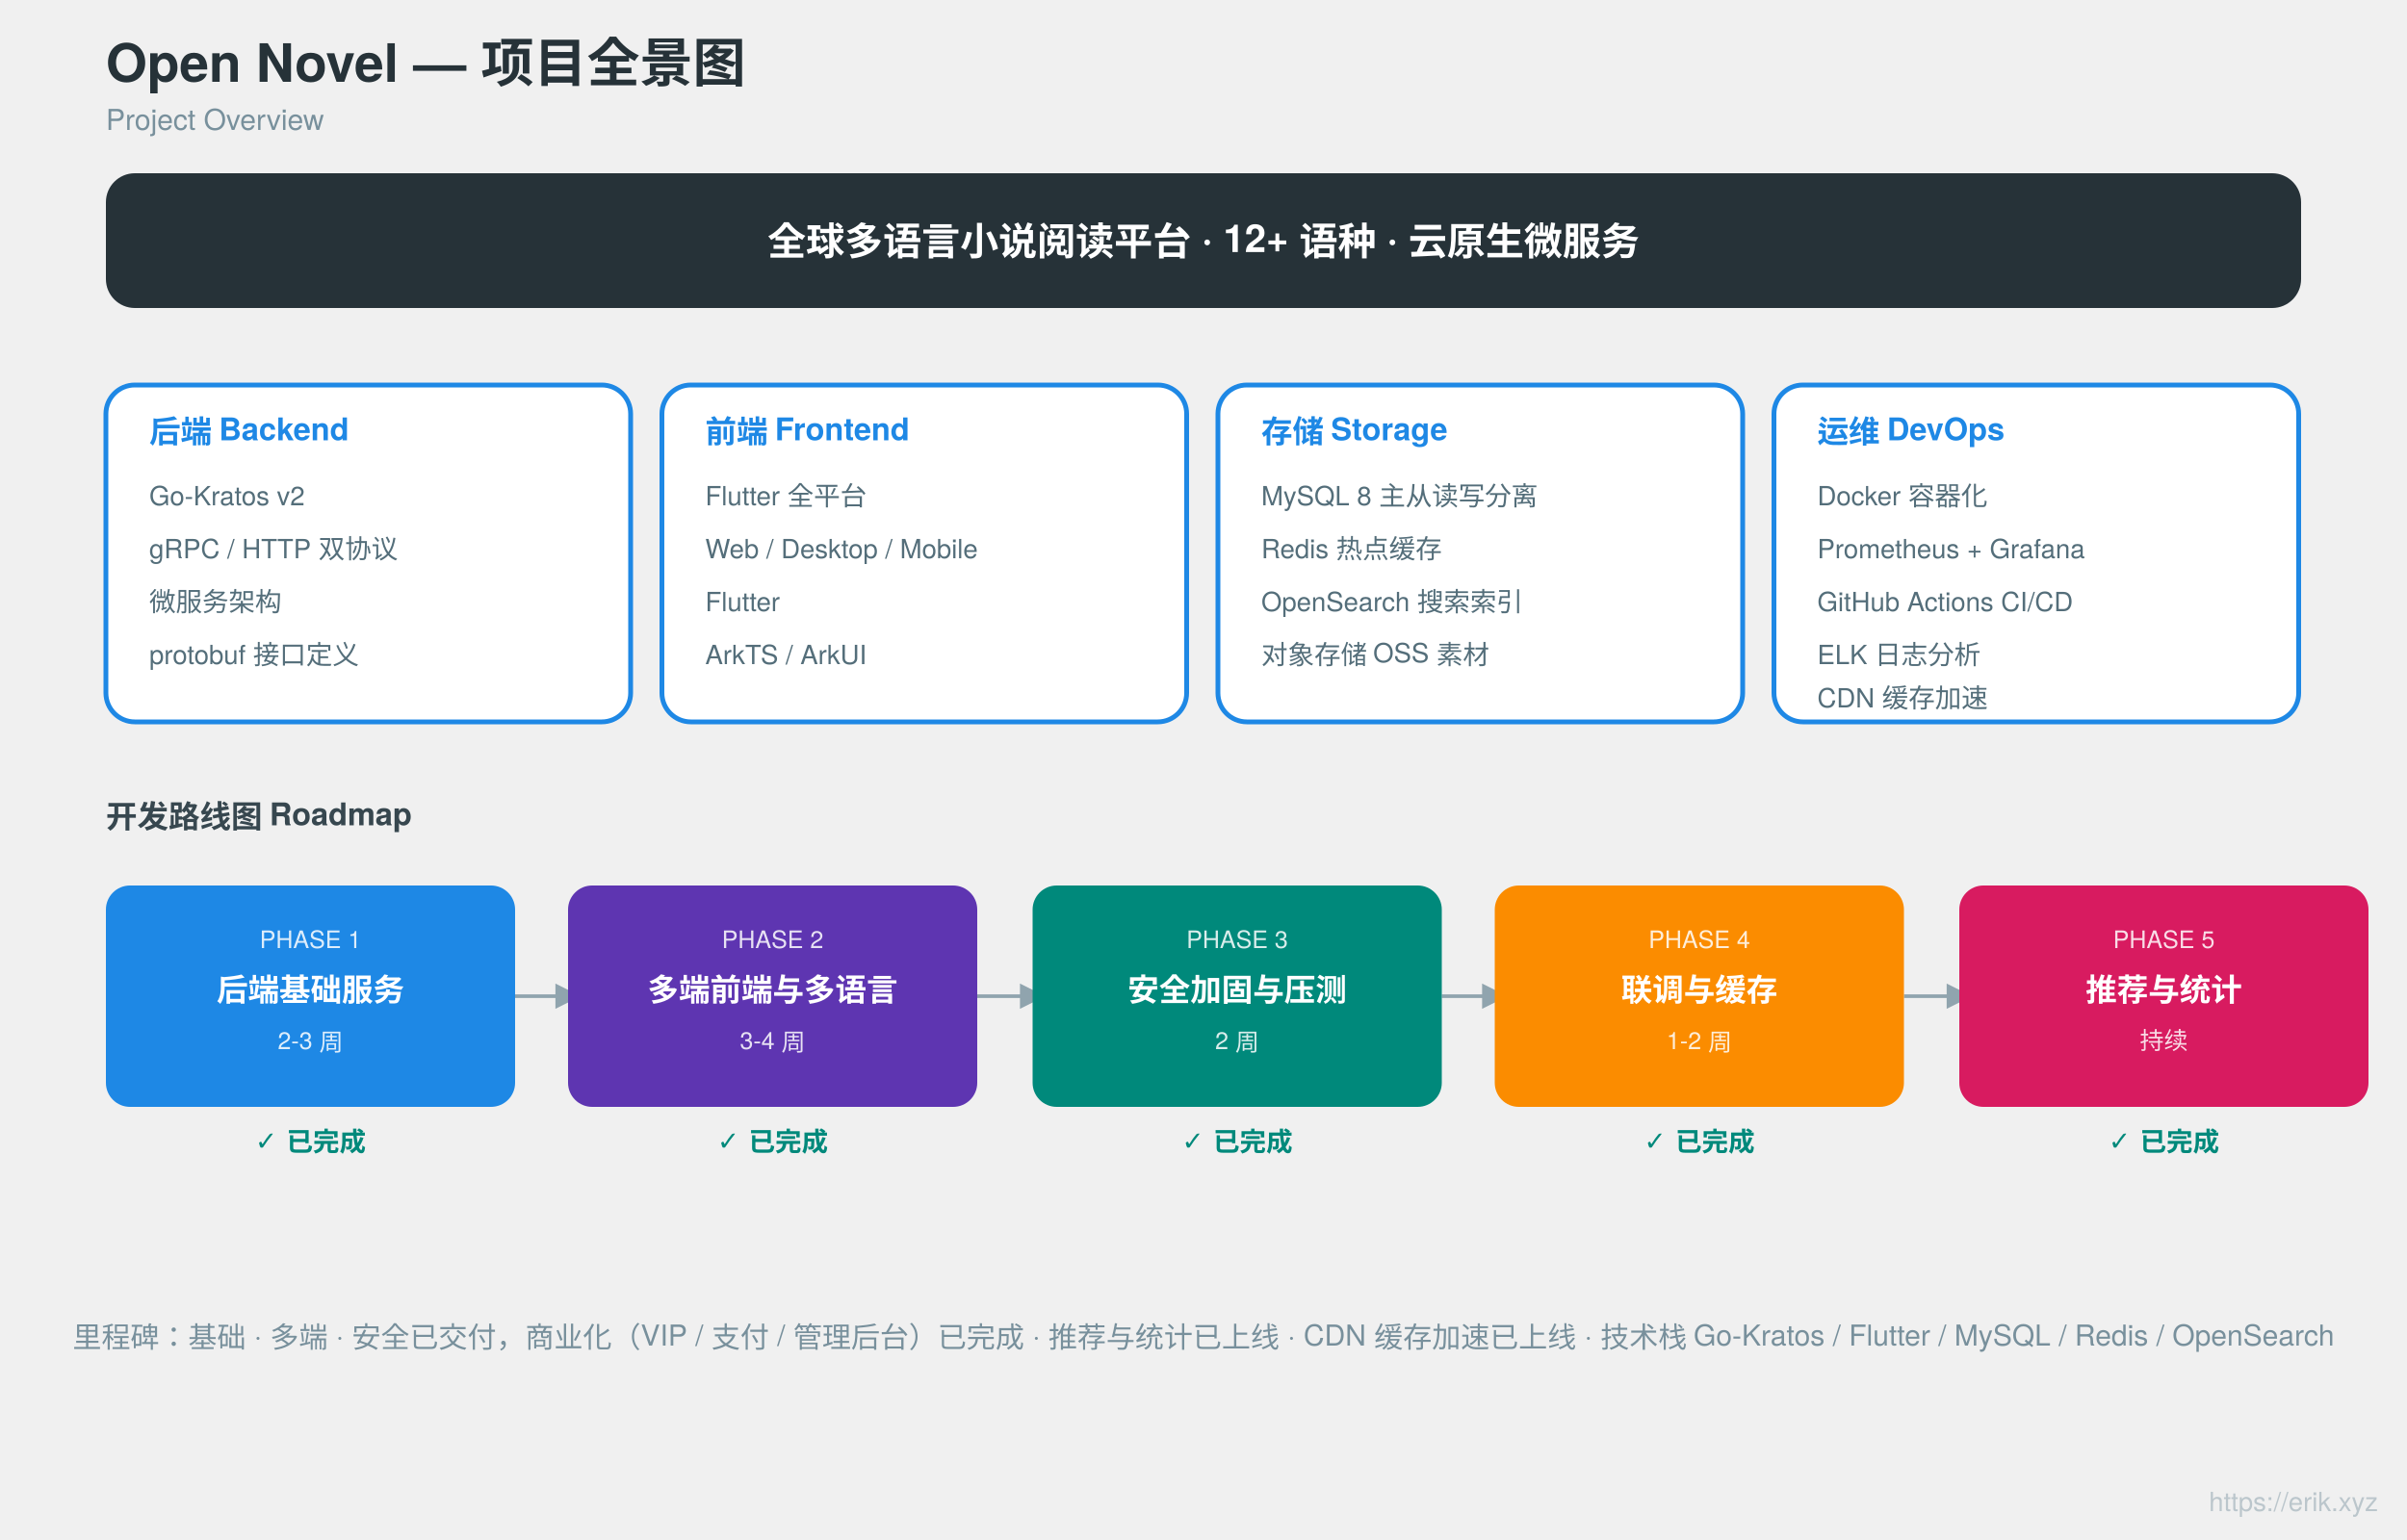
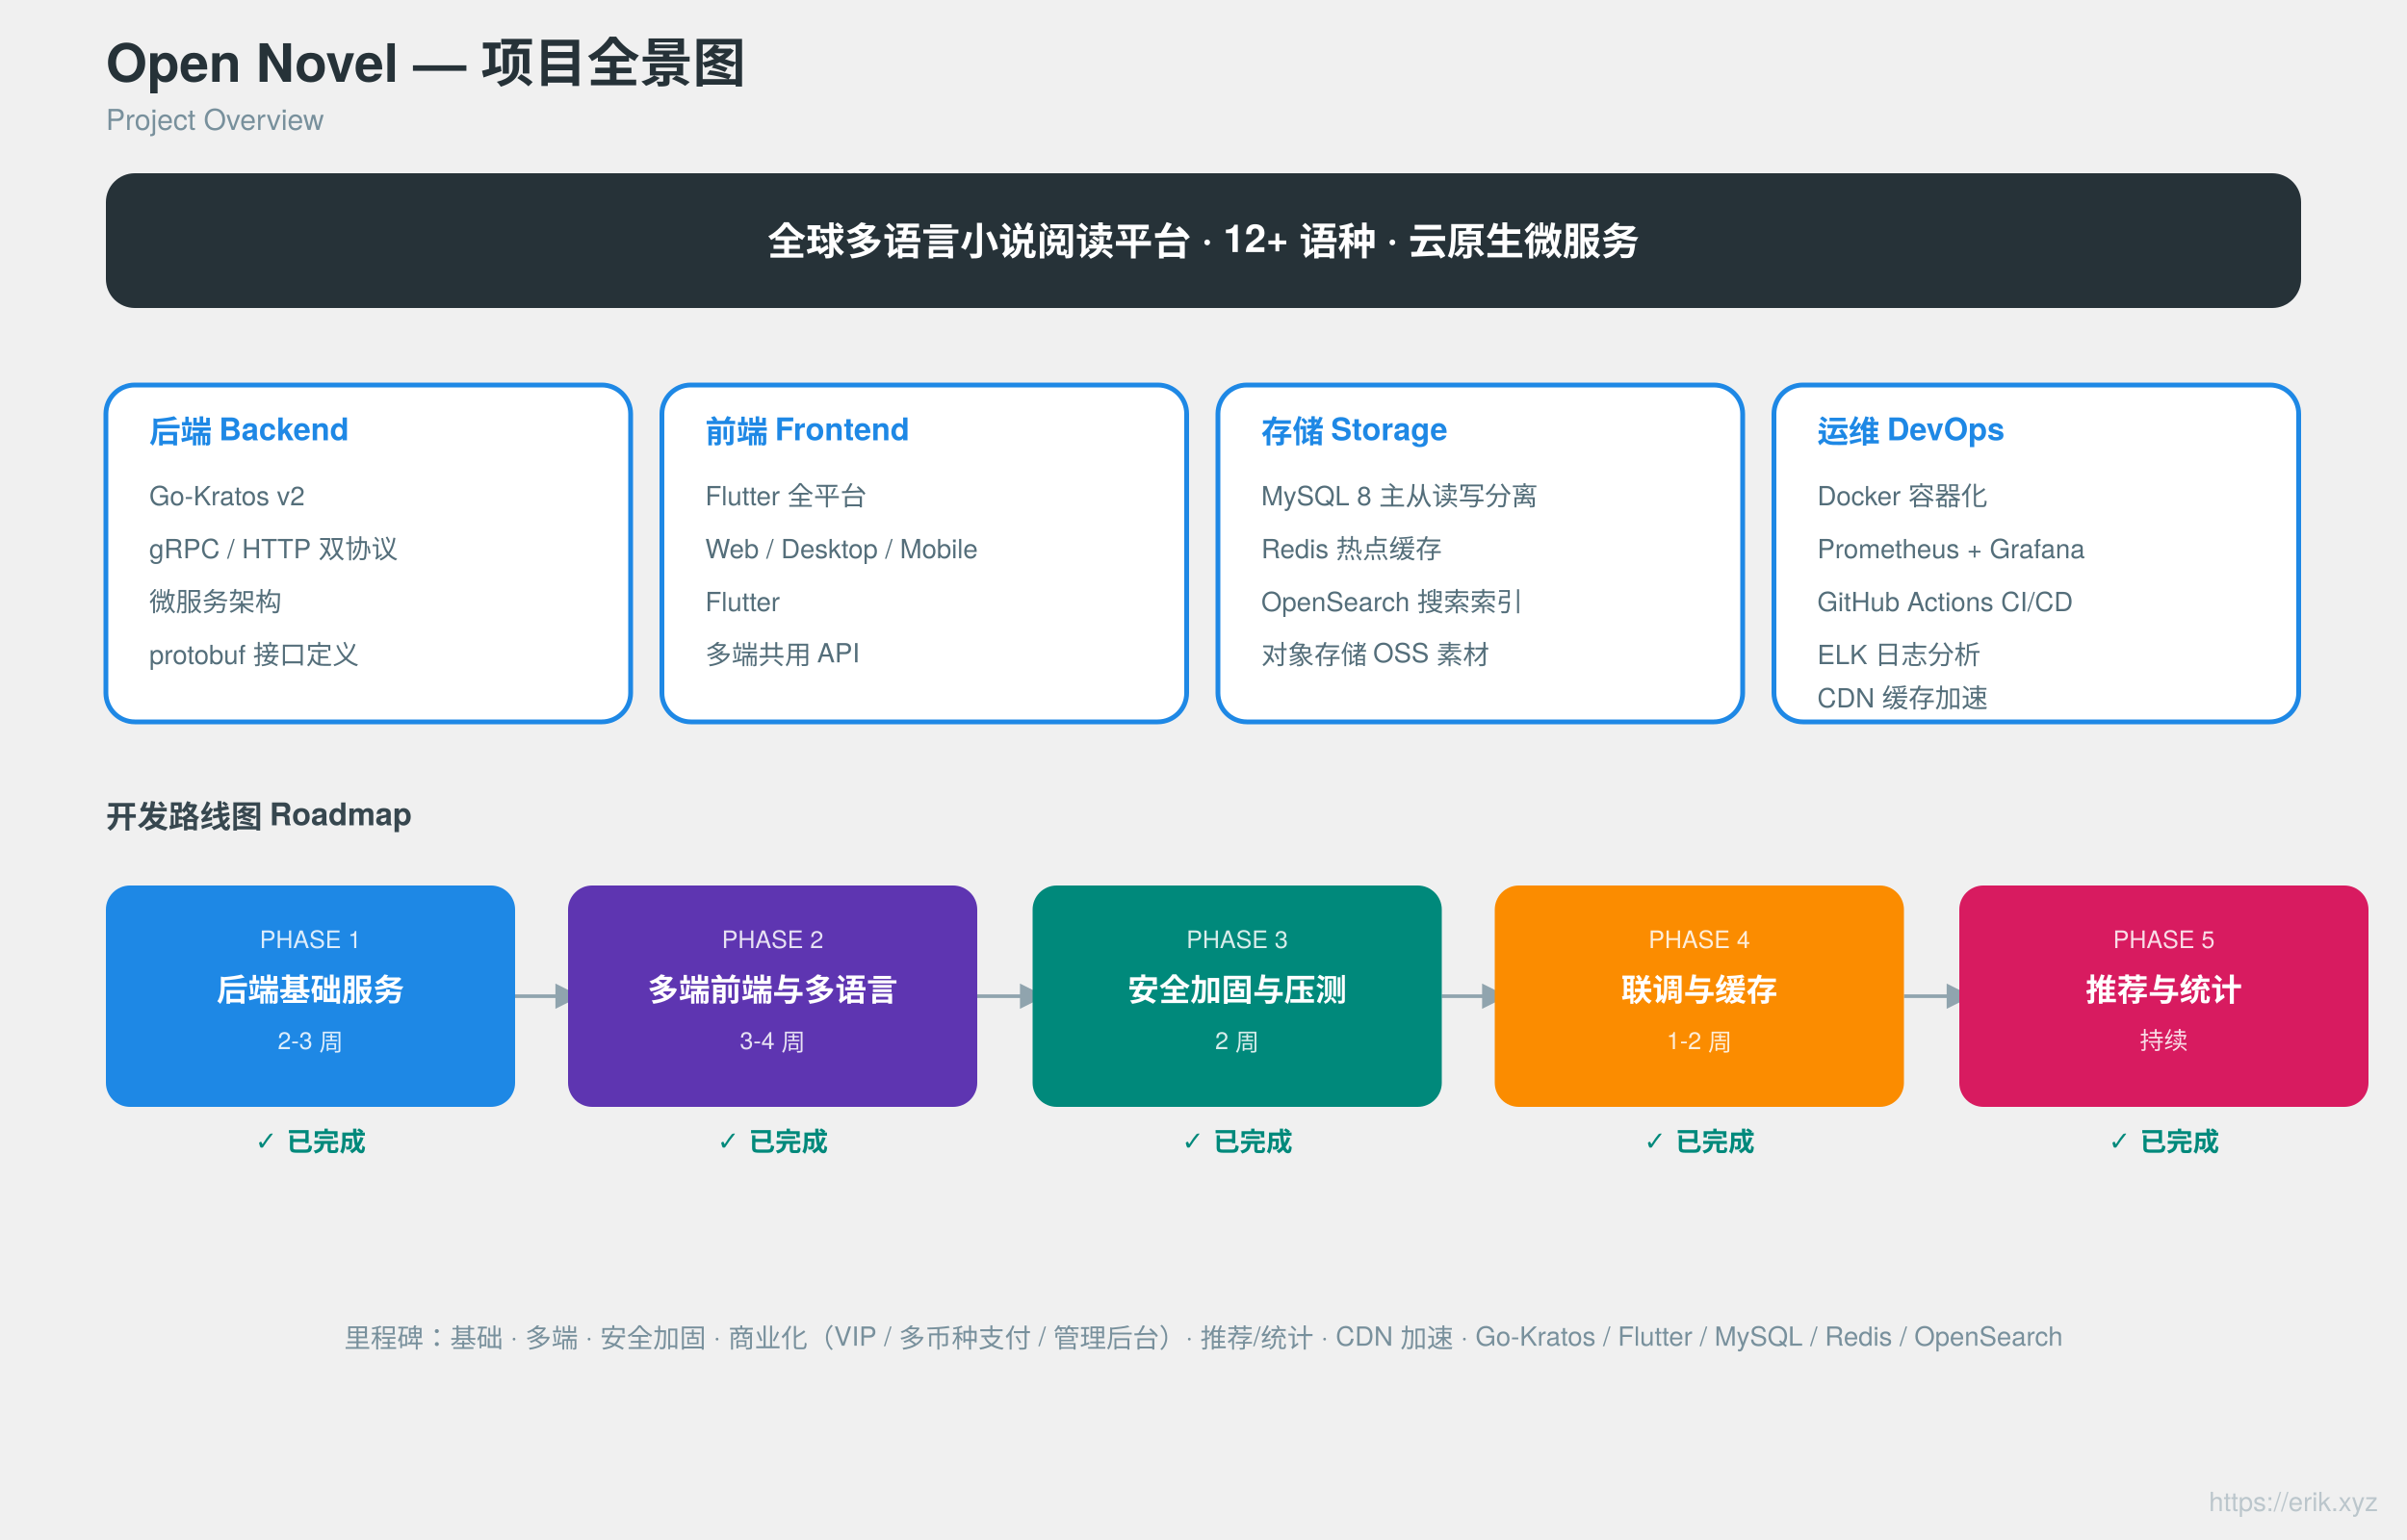
<svg xmlns="http://www.w3.org/2000/svg" width="1000" height="640" viewBox="0 0 1000 640" font-family="'PingFang SC','Microsoft YaHei','Helvetica Neue',sans-serif">
  <defs>
    <marker id="arrow" viewBox="0 0 10 10" refX="5" refY="5" markerWidth="7" markerHeight="7" orient="auto-start-reverse">
      <path d="M 0 0 L 10 5 L 0 10 z" fill="#90a4ae" />
    </marker>
  </defs>
  <text x="44" y="34" font-size="22" font-weight="700" fill="#263238">Open Novel — 项目全景图</text>
  <text x="44" y="54" font-size="12" fill="#78909c">Project Overview</text>
  <rect x="44" y="72" width="912" height="56" rx="12" fill="#263238" />
  <text x="500" y="106" font-size="16" font-weight="600" fill="#ffffff" text-anchor="middle">全球多语言小说阅读平台 · 12+ 语种 · 云原生微服务</text>
  <g>
    <rect x="44" y="160" width="218" height="140" rx="12" fill="#ffffff" stroke="#1e88e5" stroke-width="2" />
    <text x="62" y="184" font-size="13" font-weight="700" fill="#1e88e5">后端 Backend</text>
    <text x="62" y="210" font-size="11" fill="#546e7a">Go-Kratos v2</text>
    <text x="62" y="232" font-size="11" fill="#546e7a">gRPC / HTTP 双协议</text>
    <text x="62" y="254" font-size="11" fill="#546e7a">微服务架构</text>
    <text x="62" y="276" font-size="11" fill="#546e7a">protobuf 接口定义</text>
  </g>
  <g>
    <rect x="275" y="160" width="218" height="140" rx="12" fill="#ffffff" stroke="#1e88e5" stroke-width="2" />
    <text x="293" y="184" font-size="13" font-weight="700" fill="#1e88e5">前端 Frontend</text>
    <text x="293" y="210" font-size="11" fill="#546e7a">Flutter 全平台</text>
    <text x="293" y="232" font-size="11" fill="#546e7a">Web / Desktop / Mobile</text>
    <text x="293" y="254" font-size="11" fill="#546e7a">Flutter</text>
-     <text x="293" y="276" font-size="11" fill="#546e7a">ArkTS / ArkUI</text>
+     <text x="293" y="276" font-size="11" fill="#546e7a">多端共用 API</text>
  </g>
  <g>
    <rect x="506" y="160" width="218" height="140" rx="12" fill="#ffffff" stroke="#1e88e5" stroke-width="2" />
    <text x="524" y="184" font-size="13" font-weight="700" fill="#1e88e5">存储 Storage</text>
    <text x="524" y="210" font-size="11" fill="#546e7a">MySQL 8 主从读写分离</text>
    <text x="524" y="232" font-size="11" fill="#546e7a">Redis 热点缓存</text>
    <text x="524" y="254" font-size="11" fill="#546e7a">OpenSearch 搜索索引</text>
    <text x="524" y="276" font-size="11" fill="#546e7a">对象存储 OSS 素材</text>
  </g>
  <g>
    <rect x="737" y="160" width="218" height="140" rx="12" fill="#ffffff" stroke="#1e88e5" stroke-width="2" />
    <text x="755" y="184" font-size="13" font-weight="700" fill="#1e88e5">运维 DevOps</text>
    <text x="755" y="210" font-size="11" fill="#546e7a">Docker 容器化</text>
    <text x="755" y="232" font-size="11" fill="#546e7a">Prometheus + Grafana</text>
    <text x="755" y="254" font-size="11" fill="#546e7a">GitHub Actions CI/CD</text>
    <text x="755" y="276" font-size="11" fill="#546e7a">ELK 日志分析</text>
    <text x="755" y="294" font-size="11" fill="#546e7a">CDN 缓存加速</text>
  </g>
  <text x="44" y="344" font-size="13" font-weight="700" fill="#37474f">开发路线图 Roadmap</text>
  <line x1="214" y1="414" x2="236" y2="414" stroke="#90a4ae" stroke-width="1.5" marker-end="url(#arrow)" />
  <line x1="406" y1="414" x2="429" y2="414" stroke="#90a4ae" stroke-width="1.5" marker-end="url(#arrow)" />
  <line x1="599" y1="414" x2="621" y2="414" stroke="#90a4ae" stroke-width="1.5" marker-end="url(#arrow)" />
  <line x1="791" y1="414" x2="814" y2="414" stroke="#90a4ae" stroke-width="1.5" marker-end="url(#arrow)" />
  <g>
    <rect x="44" y="368" width="170" height="92" rx="10" fill="#1e88e5" />
    <text x="129" y="394" font-size="10" fill="#ffffff" opacity="0.85" text-anchor="middle">PHASE 1</text>
    <text x="129" y="416" font-size="13" font-weight="600" fill="#ffffff" text-anchor="middle">后端基础服务</text>
    <text x="129" y="436" font-size="10" fill="#ffffff" opacity="0.85" text-anchor="middle">2-3 周</text>
  </g>
  <g>
    <rect x="236" y="368" width="170" height="92" rx="10" fill="#5e35b1" />
    <text x="321" y="394" font-size="10" fill="#ffffff" opacity="0.85" text-anchor="middle">PHASE 2</text>
    <text x="321" y="416" font-size="13" font-weight="600" fill="#ffffff" text-anchor="middle">多端前端与多语言</text>
    <text x="321" y="436" font-size="10" fill="#ffffff" opacity="0.85" text-anchor="middle">3-4 周</text>
  </g>
  <g>
    <rect x="429" y="368" width="170" height="92" rx="10" fill="#00897b" />
    <text x="514" y="394" font-size="10" fill="#ffffff" opacity="0.85" text-anchor="middle">PHASE 3</text>
    <text x="514" y="416" font-size="13" font-weight="600" fill="#ffffff" text-anchor="middle">安全加固与压测</text>
    <text x="514" y="436" font-size="10" fill="#ffffff" opacity="0.85" text-anchor="middle">2 周</text>
  </g>
  <g>
    <rect x="621" y="368" width="170" height="92" rx="10" fill="#fb8c00" />
    <text x="706" y="394" font-size="10" fill="#ffffff" opacity="0.85" text-anchor="middle">PHASE 4</text>
    <text x="706" y="416" font-size="13" font-weight="600" fill="#ffffff" text-anchor="middle">联调与缓存</text>
    <text x="706" y="436" font-size="10" fill="#ffffff" opacity="0.85" text-anchor="middle">1-2 周</text>
  </g>
  <g>
    <rect x="814" y="368" width="170" height="92" rx="10" fill="#d81b60" />
    <text x="899" y="394" font-size="10" fill="#ffffff" opacity="0.85" text-anchor="middle">PHASE 5</text>
    <text x="899" y="416" font-size="13" font-weight="600" fill="#ffffff" text-anchor="middle">推荐与统计</text>
    <text x="899" y="436" font-size="10" fill="#ffffff" opacity="0.85" text-anchor="middle">持续</text>
  </g>
  <text x="129" y="478" font-size="11" font-weight="600" fill="#00897b" text-anchor="middle">✓ 已完成</text>
  <text x="321" y="478" font-size="11" font-weight="600" fill="#00897b" text-anchor="middle">✓ 已完成</text>
  <text x="514" y="478" font-size="11" font-weight="600" fill="#00897b" text-anchor="middle">✓ 已完成</text>
  <text x="706" y="478" font-size="11" font-weight="600" fill="#00897b" text-anchor="middle">✓ 已完成</text>
  <text x="899" y="478" font-size="11" font-weight="600" fill="#00897b" text-anchor="middle">✓ 已完成</text>
-   <text x="500" y="560" font-size="12" fill="#78909c" text-anchor="middle">里程碑：基础 · 多端 · 安全已交付，商业化（VIP / 支付 / 管理后台）已完成 · 推荐与统计已上线 · CDN 缓存加速已上线 · 技术栈 Go-Kratos / Flutter / MySQL / Redis / OpenSearch</text>
+   <text x="500" y="560" font-size="11" fill="#78909c" text-anchor="middle">里程碑：基础 · 多端 · 安全加固 · 商业化（VIP / 多币种支付 / 管理后台）· 推荐/统计 · CDN 加速 · Go-Kratos / Flutter / MySQL / Redis / OpenSearch</text>
  <text x="988" y="628" font-size="11" fill="#90a4ae" opacity="0.55" text-anchor="end">https://erik.xyz</text>
</svg>
